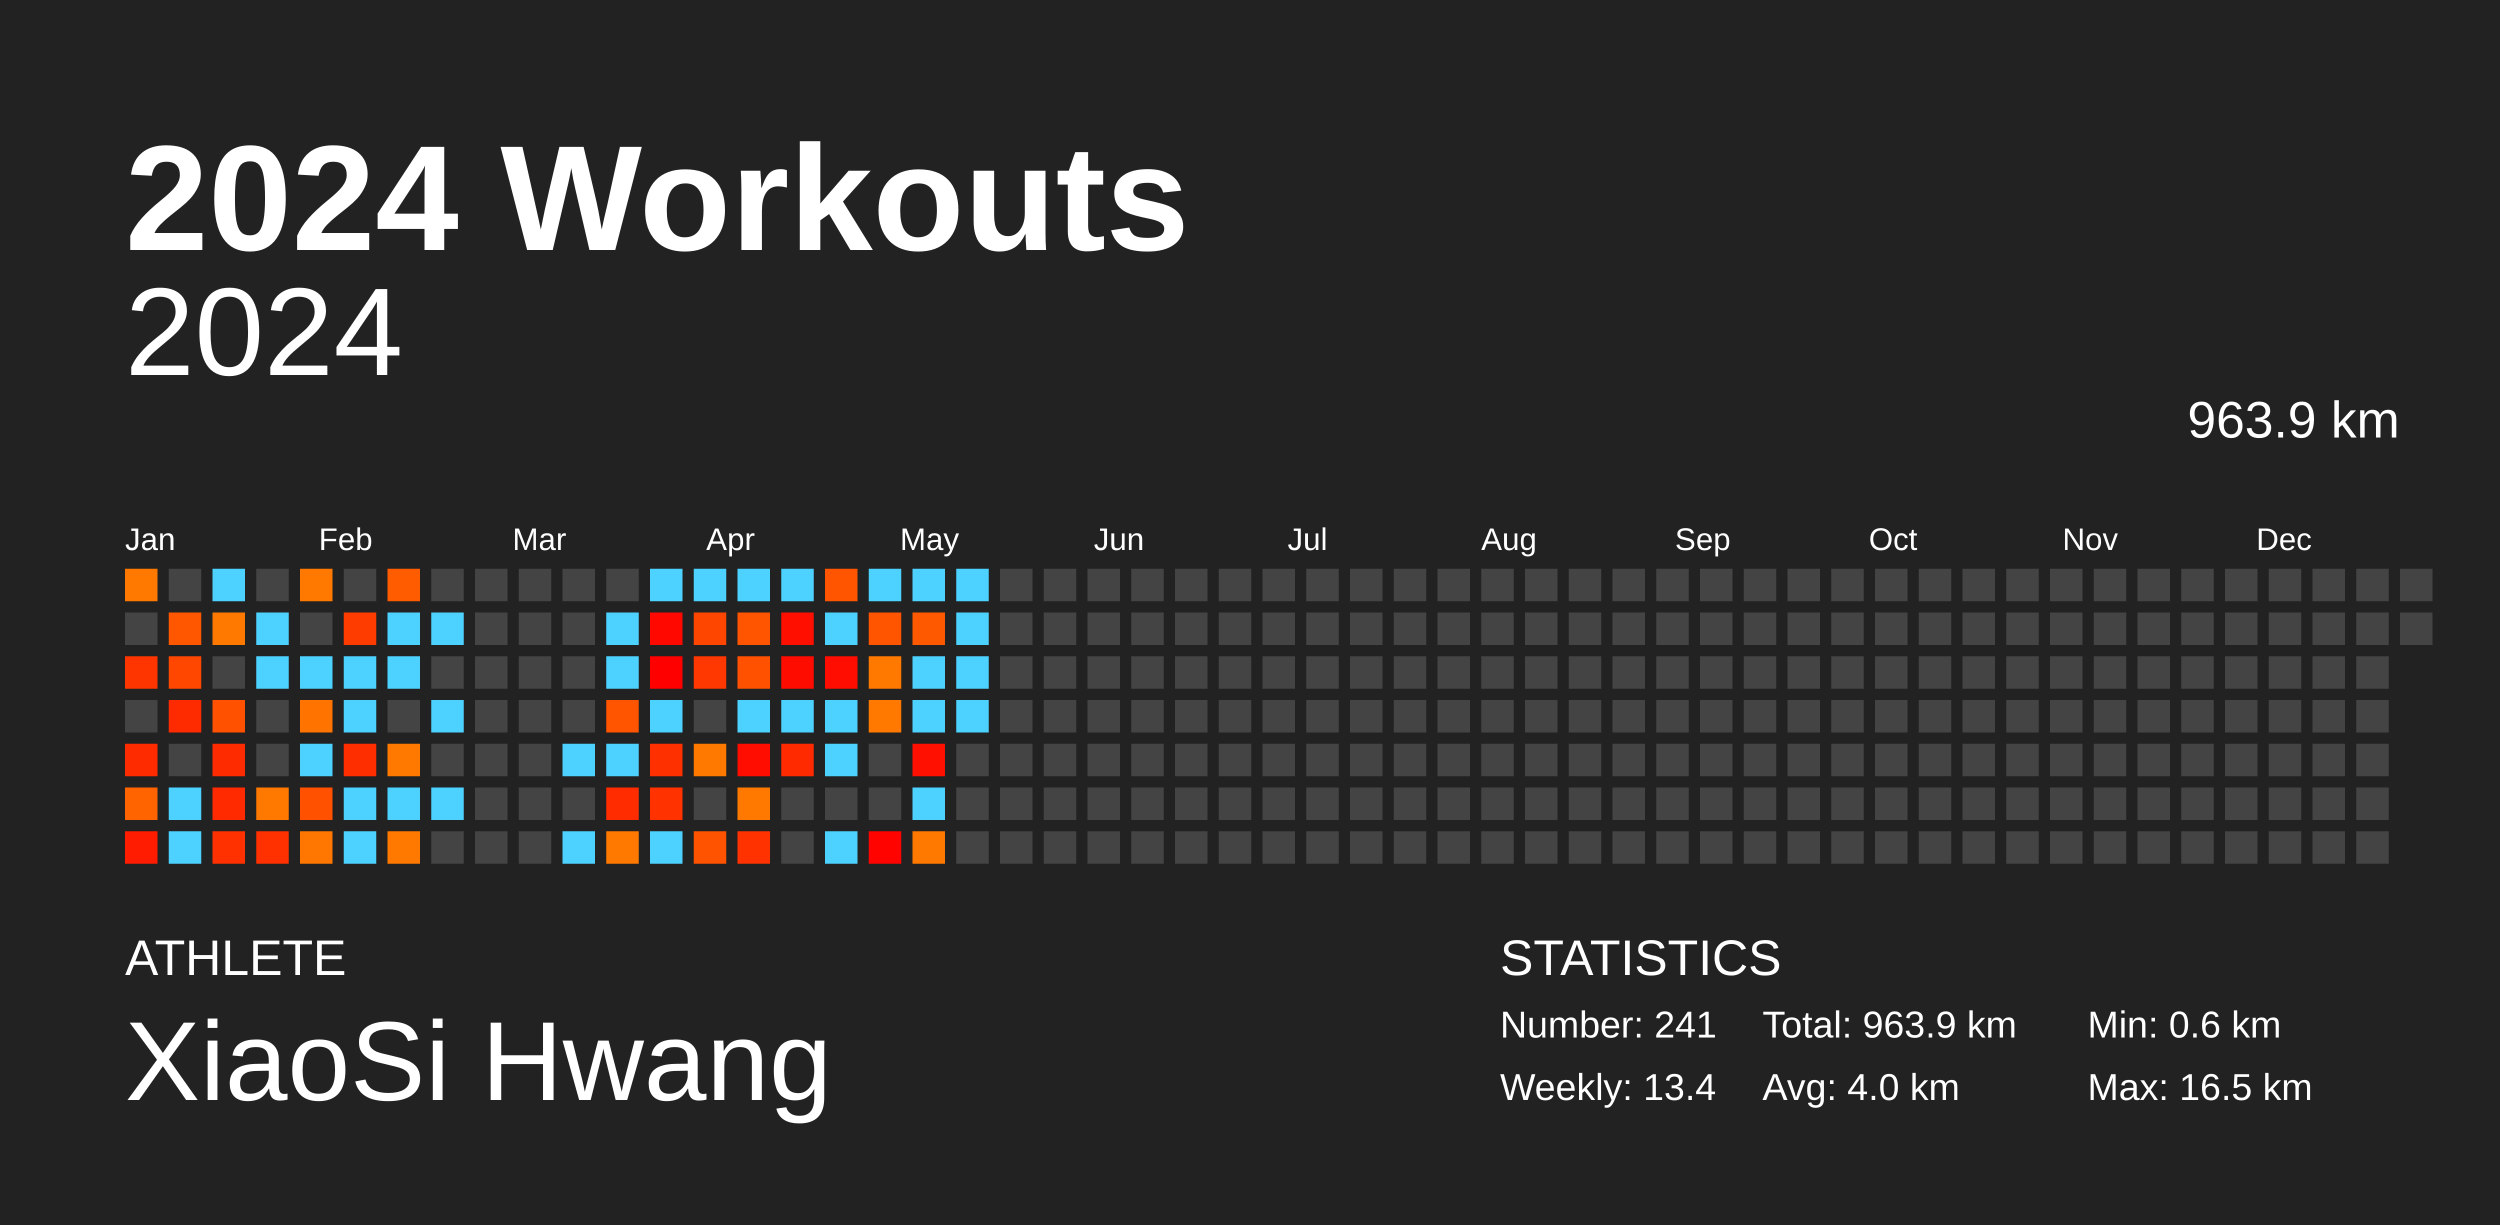
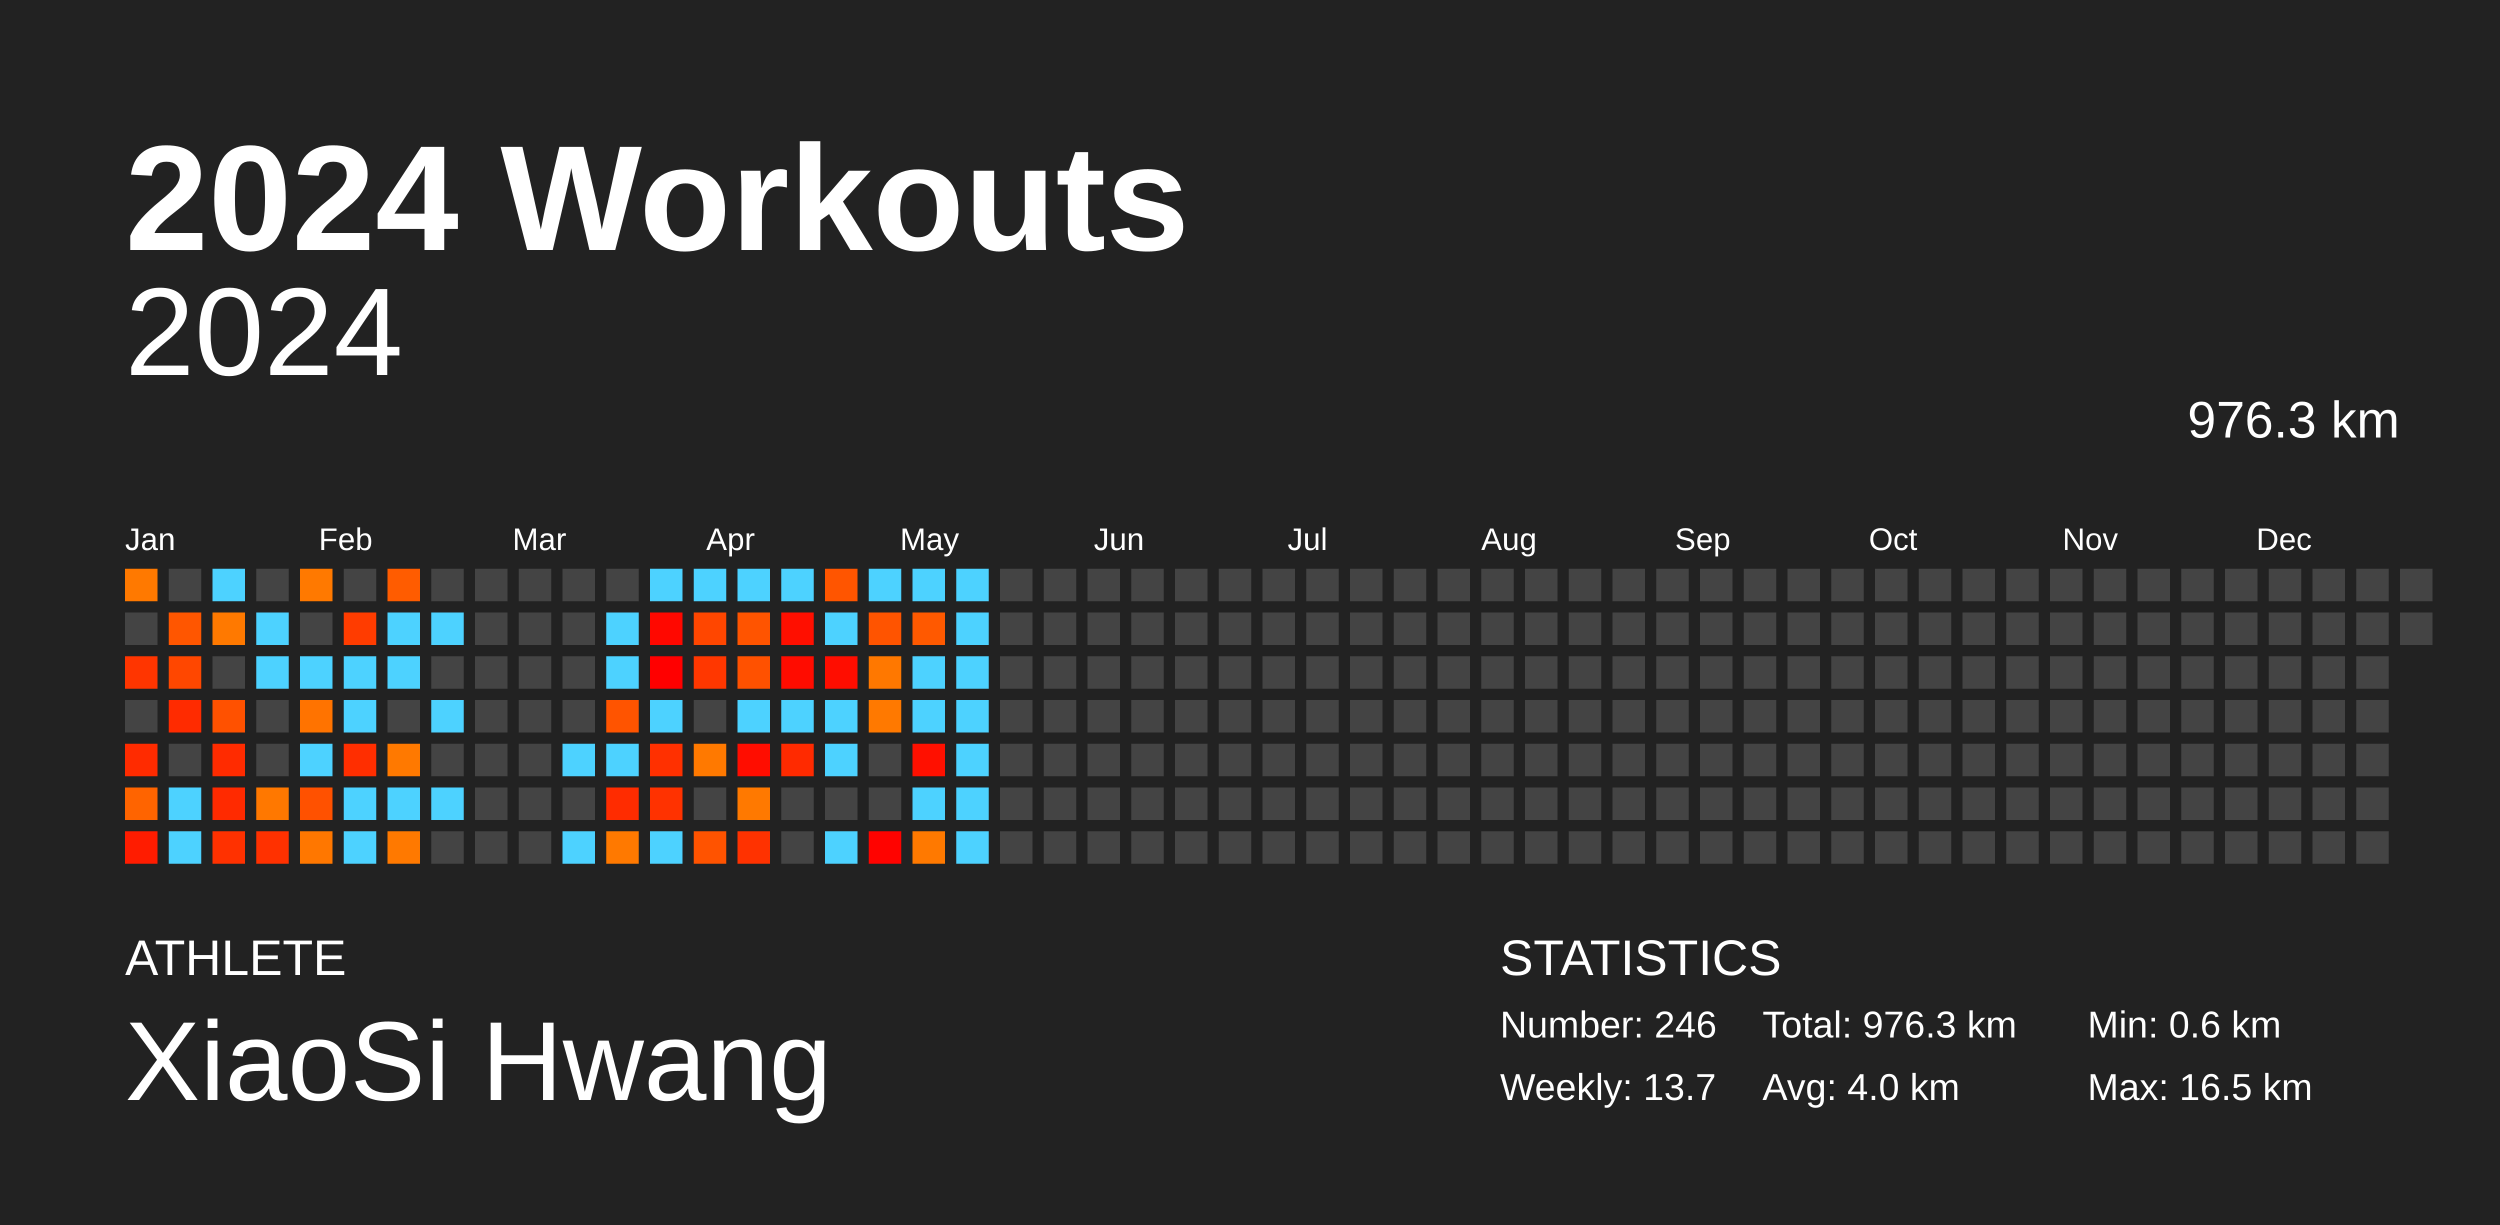
<svg xmlns="http://www.w3.org/2000/svg" baseProfile="full" height="98mm" version="1.1" viewBox="0,0,200,98" width="200mm">
  <defs />
  <rect fill="#222222" height="98" width="200" x="0" y="0" />
  <text fill="#FFFFFF" style="font-size:12px; font-family:Arial; font-weight:bold;" x="10" y="20">2024 Workouts</text>
  <text fill="#FFFFFF" style="font-size:4px; font-family:Arial" x="10" y="78">ATHLETE</text>
  <text fill="#FFFFFF" style="font-size:9px; font-family:Arial" x="10" y="88">XiaoSi Hwang</text>
  <text fill="#FFFFFF" style="font-size:4px; font-family:Arial" x="120" y="78">STATISTICS</text>
-   <text fill="#FFFFFF" style="font-size:3px; font-family:Arial" x="120" y="83">Number: 241</text>
-   <text fill="#FFFFFF" style="font-size:3px; font-family:Arial" x="120" y="88">Weekly: 13.4</text>
-   <text fill="#FFFFFF" style="font-size:3px; font-family:Arial" x="141" y="83">Total: 963.9 km</text>
+   <text fill="#FFFFFF" style="font-size:3px; font-family:Arial" x="120" y="83">Number: 246</text>
+   <text fill="#FFFFFF" style="font-size:3px; font-family:Arial" x="120" y="88">Weekly: 13.7</text>
+   <text fill="#FFFFFF" style="font-size:3px; font-family:Arial" x="141" y="83">Total: 976.3 km</text>
  <text fill="#FFFFFF" style="font-size:3px; font-family:Arial" x="141" y="88">Avg: 4.0 km</text>
  <text fill="#FFFFFF" style="font-size:3px; font-family:Arial" x="167" y="83">Min: 0.6 km</text>
  <text fill="#FFFFFF" style="font-size:3px; font-family:Arial" x="167" y="88">Max: 16.5 km</text>
  <text alignment-baseline="hanging" fill="#FFFFFF" style="font-size:10.0px; font-family:Arial;" x="10" y="30">2024</text>
-   <text alignment-baseline="hanging" fill="#FFFFFF" style="font-size:4.125px; font-family:Arial;" x="175" y="35">963.9 km</text>
+   <text alignment-baseline="hanging" fill="#FFFFFF" style="font-size:4.125px; font-family:Arial;" x="175" y="35">976.3 km</text>
  <text fill="#FFFFFF" style="font-size:2.5px; font-family:Arial" x="10.0" y="44">Jan</text>
  <text fill="#FFFFFF" style="font-size:2.5px; font-family:Arial" x="25.5" y="44">Feb</text>
  <text fill="#FFFFFF" style="font-size:2.5px; font-family:Arial" x="41.0" y="44">Mar</text>
  <text fill="#FFFFFF" style="font-size:2.5px; font-family:Arial" x="56.5" y="44">Apr</text>
  <text fill="#FFFFFF" style="font-size:2.5px; font-family:Arial" x="72.0" y="44">May</text>
  <text fill="#FFFFFF" style="font-size:2.5px; font-family:Arial" x="87.5" y="44">Jun</text>
  <text fill="#FFFFFF" style="font-size:2.5px; font-family:Arial" x="103.0" y="44">Jul</text>
  <text fill="#FFFFFF" style="font-size:2.5px; font-family:Arial" x="118.5" y="44">Aug</text>
  <text fill="#FFFFFF" style="font-size:2.5px; font-family:Arial" x="134.0" y="44">Sep</text>
  <text fill="#FFFFFF" style="font-size:2.5px; font-family:Arial" x="149.5" y="44">Oct</text>
  <text fill="#FFFFFF" style="font-size:2.5px; font-family:Arial" x="165.0" y="44">Nov</text>
  <text fill="#FFFFFF" style="font-size:2.5px; font-family:Arial" x="180.5" y="44">Dec</text>
  <rect fill="#ff7900" height="2.6" width="2.6" x="10.0" y="45.5" />
  <rect fill="#444444" height="2.6" width="2.6" x="10.0" y="49.0" />
  <rect fill="#ff3500" height="2.6" width="2.6" x="10.0" y="52.5" />
  <rect fill="#444444" height="2.6" width="2.6" x="10.0" y="56.0" />
  <rect fill="#ff2b00" height="2.6" width="2.6" x="10.0" y="59.5" />
  <rect fill="#ff6400" height="2.6" width="2.6" x="10.0" y="63.0" />
  <rect fill="#ff1c00" height="2.6" width="2.6" x="10.0" y="66.5" />
  <rect fill="#444444" height="2.6" width="2.6" x="13.5" y="45.5" />
  <rect fill="#ff5600" height="2.6" width="2.6" x="13.5" y="49.0" />
  <rect fill="#ff4700" height="2.6" width="2.6" x="13.5" y="52.5" />
  <rect fill="#ff2b00" height="2.6" width="2.6" x="13.5" y="56.0" />
  <rect fill="#444444" height="2.6" width="2.6" x="13.5" y="59.5" />
  <rect fill="#4dd2ff" height="2.6" width="2.6" x="13.5" y="63.0" />
  <rect fill="#4dd2ff" height="2.6" width="2.6" x="13.5" y="66.5" />
  <rect fill="#4dd2ff" height="2.6" width="2.6" x="17.0" y="45.5" />
  <rect fill="#ff7900" height="2.6" width="2.6" x="17.0" y="49.0" />
  <rect fill="#444444" height="2.6" width="2.6" x="17.0" y="52.5" />
  <rect fill="#ff5100" height="2.6" width="2.6" x="17.0" y="56.0" />
  <rect fill="#ff2b00" height="2.6" width="2.6" x="17.0" y="59.5" />
  <rect fill="#ff2a00" height="2.6" width="2.6" x="17.0" y="63.0" />
  <rect fill="#ff3100" height="2.6" width="2.6" x="17.0" y="66.5" />
  <rect fill="#444444" height="2.6" width="2.6" x="20.5" y="45.5" />
  <rect fill="#4dd2ff" height="2.6" width="2.6" x="20.5" y="49.0" />
  <rect fill="#4dd2ff" height="2.6" width="2.6" x="20.5" y="52.5" />
  <rect fill="#444444" height="2.6" width="2.6" x="20.5" y="56.0" />
  <rect fill="#444444" height="2.6" width="2.6" x="20.5" y="59.5" />
  <rect fill="#ff7800" height="2.6" width="2.6" x="20.5" y="63.0" />
  <rect fill="#ff3100" height="2.6" width="2.6" x="20.5" y="66.5" />
  <rect fill="#ff7900" height="2.6" width="2.6" x="24.0" y="45.5" />
  <rect fill="#444444" height="2.6" width="2.6" x="24.0" y="49.0" />
  <rect fill="#4dd2ff" height="2.6" width="2.6" x="24.0" y="52.5" />
  <rect fill="#ff7300" height="2.6" width="2.6" x="24.0" y="56.0" />
  <rect fill="#4dd2ff" height="2.6" width="2.6" x="24.0" y="59.5" />
  <rect fill="#ff5100" height="2.6" width="2.6" x="24.0" y="63.0" />
  <rect fill="#ff7700" height="2.6" width="2.6" x="24.0" y="66.5" />
  <rect fill="#444444" height="2.6" width="2.6" x="27.5" y="45.5" />
  <rect fill="#ff3c00" height="2.6" width="2.6" x="27.5" y="49.0" />
  <rect fill="#4dd2ff" height="2.6" width="2.6" x="27.5" y="52.5" />
  <rect fill="#4dd2ff" height="2.6" width="2.6" x="27.5" y="56.0" />
  <rect fill="#ff2e00" height="2.6" width="2.6" x="27.5" y="59.5" />
  <rect fill="#4dd2ff" height="2.6" width="2.6" x="27.5" y="63.0" />
  <rect fill="#4dd2ff" height="2.6" width="2.6" x="27.5" y="66.5" />
  <rect fill="#ff5c00" height="2.6" width="2.6" x="31.0" y="45.5" />
  <rect fill="#4dd2ff" height="2.6" width="2.6" x="31.0" y="49.0" />
  <rect fill="#4dd2ff" height="2.6" width="2.6" x="31.0" y="52.5" />
  <rect fill="#444444" height="2.6" width="2.6" x="31.0" y="56.0" />
  <rect fill="#ff7900" height="2.6" width="2.6" x="31.0" y="59.5" />
  <rect fill="#4dd2ff" height="2.6" width="2.6" x="31.0" y="63.0" />
  <rect fill="#ff7900" height="2.6" width="2.6" x="31.0" y="66.5" />
  <rect fill="#444444" height="2.6" width="2.6" x="34.5" y="45.5" />
  <rect fill="#4dd2ff" height="2.6" width="2.6" x="34.5" y="49.0" />
  <rect fill="#444444" height="2.6" width="2.6" x="34.5" y="52.5" />
  <rect fill="#4dd2ff" height="2.6" width="2.6" x="34.5" y="56.0" />
  <rect fill="#444444" height="2.6" width="2.6" x="34.5" y="59.5" />
  <rect fill="#4dd2ff" height="2.6" width="2.6" x="34.5" y="63.0" />
  <rect fill="#444444" height="2.6" width="2.6" x="34.5" y="66.5" />
  <rect fill="#444444" height="2.6" width="2.6" x="38.0" y="45.5" />
  <rect fill="#444444" height="2.6" width="2.6" x="38.0" y="49.0" />
  <rect fill="#444444" height="2.6" width="2.6" x="38.0" y="52.5" />
  <rect fill="#444444" height="2.6" width="2.6" x="38.0" y="56.0" />
  <rect fill="#444444" height="2.6" width="2.6" x="38.0" y="59.5" />
  <rect fill="#444444" height="2.6" width="2.6" x="38.0" y="63.0" />
  <rect fill="#444444" height="2.6" width="2.6" x="38.0" y="66.5" />
  <rect fill="#444444" height="2.6" width="2.6" x="41.5" y="45.5" />
  <rect fill="#444444" height="2.6" width="2.6" x="41.5" y="49.0" />
  <rect fill="#444444" height="2.6" width="2.6" x="41.5" y="52.5" />
  <rect fill="#444444" height="2.6" width="2.6" x="41.5" y="56.0" />
  <rect fill="#444444" height="2.6" width="2.6" x="41.5" y="59.5" />
  <rect fill="#444444" height="2.6" width="2.6" x="41.5" y="63.0" />
  <rect fill="#444444" height="2.6" width="2.6" x="41.5" y="66.5" />
  <rect fill="#444444" height="2.6" width="2.6" x="45.0" y="45.5" />
  <rect fill="#444444" height="2.6" width="2.6" x="45.0" y="49.0" />
  <rect fill="#444444" height="2.6" width="2.6" x="45.0" y="52.5" />
  <rect fill="#444444" height="2.6" width="2.6" x="45.0" y="56.0" />
  <rect fill="#4dd2ff" height="2.6" width="2.6" x="45.0" y="59.5" />
  <rect fill="#444444" height="2.6" width="2.6" x="45.0" y="63.0" />
  <rect fill="#4dd2ff" height="2.6" width="2.6" x="45.0" y="66.5" />
  <rect fill="#444444" height="2.6" width="2.6" x="48.5" y="45.5" />
  <rect fill="#4dd2ff" height="2.6" width="2.6" x="48.5" y="49.0" />
  <rect fill="#4dd2ff" height="2.6" width="2.6" x="48.5" y="52.5" />
  <rect fill="#ff5400" height="2.6" width="2.6" x="48.5" y="56.0" />
  <rect fill="#4dd2ff" height="2.6" width="2.6" x="48.5" y="59.5" />
  <rect fill="#ff2c00" height="2.6" width="2.6" x="48.5" y="63.0" />
  <rect fill="#ff7900" height="2.6" width="2.6" x="48.5" y="66.5" />
  <rect fill="#4dd2ff" height="2.6" width="2.6" x="52.0" y="45.5" />
  <rect fill="#ff0800" height="2.6" width="2.6" x="52.0" y="49.0" />
  <rect fill="#ff0000" height="2.6" width="2.6" x="52.0" y="52.5" />
  <rect fill="#4dd2ff" height="2.6" width="2.6" x="52.0" y="56.0" />
  <rect fill="#ff3000" height="2.6" width="2.6" x="52.0" y="59.5" />
  <rect fill="#ff3200" height="2.6" width="2.6" x="52.0" y="63.0" />
  <rect fill="#4dd2ff" height="2.6" width="2.6" x="52.0" y="66.5" />
  <rect fill="#4dd2ff" height="2.6" width="2.6" x="55.5" y="45.5" />
  <rect fill="#ff4600" height="2.6" width="2.6" x="55.5" y="49.0" />
  <rect fill="#ff3700" height="2.6" width="2.6" x="55.5" y="52.5" />
  <rect fill="#444444" height="2.6" width="2.6" x="55.5" y="56.0" />
  <rect fill="#ff7900" height="2.6" width="2.6" x="55.5" y="59.5" />
  <rect fill="#444444" height="2.6" width="2.6" x="55.5" y="63.0" />
  <rect fill="#ff5300" height="2.6" width="2.6" x="55.5" y="66.5" />
  <rect fill="#4dd2ff" height="2.6" width="2.6" x="59.0" y="45.5" />
  <rect fill="#ff5400" height="2.6" width="2.6" x="59.0" y="49.0" />
  <rect fill="#ff5100" height="2.6" width="2.6" x="59.0" y="52.5" />
  <rect fill="#4dd2ff" height="2.6" width="2.6" x="59.0" y="56.0" />
  <rect fill="#ff0d00" height="2.6" width="2.6" x="59.0" y="59.5" />
  <rect fill="#ff7900" height="2.6" width="2.6" x="59.0" y="63.0" />
  <rect fill="#ff3200" height="2.6" width="2.6" x="59.0" y="66.5" />
  <rect fill="#4dd2ff" height="2.6" width="2.6" x="62.5" y="45.5" />
  <rect fill="#ff0f00" height="2.6" width="2.6" x="62.5" y="49.0" />
  <rect fill="#ff0c00" height="2.6" width="2.6" x="62.5" y="52.5" />
  <rect fill="#4dd2ff" height="2.6" width="2.6" x="62.5" y="56.0" />
  <rect fill="#ff2a00" height="2.6" width="2.6" x="62.5" y="59.5" />
  <rect fill="#444444" height="2.6" width="2.6" x="62.5" y="63.0" />
  <rect fill="#444444" height="2.6" width="2.6" x="62.5" y="66.5" />
  <rect fill="#ff5500" height="2.6" width="2.6" x="66.0" y="45.5" />
  <rect fill="#4dd2ff" height="2.6" width="2.6" x="66.0" y="49.0" />
  <rect fill="#ff0d00" height="2.6" width="2.6" x="66.0" y="52.5" />
  <rect fill="#4dd2ff" height="2.6" width="2.6" x="66.0" y="56.0" />
  <rect fill="#4dd2ff" height="2.6" width="2.6" x="66.0" y="59.5" />
  <rect fill="#444444" height="2.6" width="2.6" x="66.0" y="63.0" />
  <rect fill="#4dd2ff" height="2.6" width="2.6" x="66.0" y="66.5" />
  <rect fill="#4dd2ff" height="2.6" width="2.6" x="69.5" y="45.5" />
  <rect fill="#ff5400" height="2.6" width="2.6" x="69.5" y="49.0" />
  <rect fill="#ff7800" height="2.6" width="2.6" x="69.5" y="52.5" />
  <rect fill="#ff7900" height="2.6" width="2.6" x="69.5" y="56.0" />
  <rect fill="#444444" height="2.6" width="2.6" x="69.5" y="59.5" />
  <rect fill="#444444" height="2.6" width="2.6" x="69.5" y="63.0" />
  <rect fill="#ff0300" height="2.6" width="2.6" x="69.5" y="66.5" />
  <rect fill="#4dd2ff" height="2.6" width="2.6" x="73.0" y="45.5" />
  <rect fill="#ff5900" height="2.6" width="2.6" x="73.0" y="49.0" />
  <rect fill="#4dd2ff" height="2.6" width="2.6" x="73.0" y="52.5" />
  <rect fill="#4dd2ff" height="2.6" width="2.6" x="73.0" y="56.0" />
  <rect fill="#ff1000" height="2.6" width="2.6" x="73.0" y="59.5" />
  <rect fill="#4dd2ff" height="2.6" width="2.6" x="73.0" y="63.0" />
  <rect fill="#ff7900" height="2.6" width="2.6" x="73.0" y="66.5" />
  <rect fill="#4dd2ff" height="2.6" width="2.6" x="76.5" y="45.5" />
  <rect fill="#4dd2ff" height="2.6" width="2.6" x="76.5" y="49.0" />
  <rect fill="#4dd2ff" height="2.6" width="2.6" x="76.5" y="52.5" />
  <rect fill="#4dd2ff" height="2.6" width="2.6" x="76.5" y="56.0" />
-   <rect fill="#444444" height="2.6" width="2.6" x="76.5" y="59.5" />
-   <rect fill="#444444" height="2.6" width="2.6" x="76.5" y="63.0" />
-   <rect fill="#444444" height="2.6" width="2.6" x="76.5" y="66.5" />
+   <rect fill="#4dd2ff" height="2.6" width="2.6" x="76.5" y="59.5" />
+   <rect fill="#4dd2ff" height="2.6" width="2.6" x="76.5" y="63.0" />
+   <rect fill="#4dd2ff" height="2.6" width="2.6" x="76.5" y="66.5" />
  <rect fill="#444444" height="2.6" width="2.6" x="80.0" y="45.5" />
  <rect fill="#444444" height="2.6" width="2.6" x="80.0" y="49.0" />
  <rect fill="#444444" height="2.6" width="2.6" x="80.0" y="52.5" />
  <rect fill="#444444" height="2.6" width="2.6" x="80.0" y="56.0" />
  <rect fill="#444444" height="2.6" width="2.6" x="80.0" y="59.5" />
  <rect fill="#444444" height="2.6" width="2.6" x="80.0" y="63.0" />
  <rect fill="#444444" height="2.6" width="2.6" x="80.0" y="66.5" />
  <rect fill="#444444" height="2.6" width="2.6" x="83.5" y="45.5" />
  <rect fill="#444444" height="2.6" width="2.6" x="83.5" y="49.0" />
  <rect fill="#444444" height="2.6" width="2.6" x="83.5" y="52.5" />
  <rect fill="#444444" height="2.6" width="2.6" x="83.5" y="56.0" />
  <rect fill="#444444" height="2.6" width="2.6" x="83.5" y="59.5" />
  <rect fill="#444444" height="2.6" width="2.6" x="83.5" y="63.0" />
  <rect fill="#444444" height="2.6" width="2.6" x="83.5" y="66.5" />
  <rect fill="#444444" height="2.6" width="2.6" x="87.0" y="45.5" />
  <rect fill="#444444" height="2.6" width="2.6" x="87.0" y="49.0" />
  <rect fill="#444444" height="2.6" width="2.6" x="87.0" y="52.5" />
  <rect fill="#444444" height="2.6" width="2.6" x="87.0" y="56.0" />
  <rect fill="#444444" height="2.6" width="2.6" x="87.0" y="59.5" />
  <rect fill="#444444" height="2.6" width="2.6" x="87.0" y="63.0" />
  <rect fill="#444444" height="2.6" width="2.6" x="87.0" y="66.5" />
  <rect fill="#444444" height="2.6" width="2.6" x="90.5" y="45.5" />
  <rect fill="#444444" height="2.6" width="2.6" x="90.5" y="49.0" />
  <rect fill="#444444" height="2.6" width="2.6" x="90.5" y="52.5" />
  <rect fill="#444444" height="2.6" width="2.6" x="90.5" y="56.0" />
  <rect fill="#444444" height="2.6" width="2.6" x="90.5" y="59.5" />
  <rect fill="#444444" height="2.6" width="2.6" x="90.5" y="63.0" />
  <rect fill="#444444" height="2.6" width="2.6" x="90.5" y="66.5" />
  <rect fill="#444444" height="2.6" width="2.6" x="94.0" y="45.5" />
  <rect fill="#444444" height="2.6" width="2.6" x="94.0" y="49.0" />
  <rect fill="#444444" height="2.6" width="2.6" x="94.0" y="52.5" />
  <rect fill="#444444" height="2.6" width="2.6" x="94.0" y="56.0" />
  <rect fill="#444444" height="2.6" width="2.6" x="94.0" y="59.5" />
  <rect fill="#444444" height="2.6" width="2.6" x="94.0" y="63.0" />
  <rect fill="#444444" height="2.6" width="2.6" x="94.0" y="66.5" />
  <rect fill="#444444" height="2.6" width="2.6" x="97.5" y="45.5" />
  <rect fill="#444444" height="2.6" width="2.6" x="97.5" y="49.0" />
  <rect fill="#444444" height="2.6" width="2.6" x="97.5" y="52.5" />
  <rect fill="#444444" height="2.6" width="2.6" x="97.5" y="56.0" />
  <rect fill="#444444" height="2.6" width="2.6" x="97.5" y="59.5" />
  <rect fill="#444444" height="2.6" width="2.6" x="97.5" y="63.0" />
  <rect fill="#444444" height="2.6" width="2.6" x="97.5" y="66.5" />
  <rect fill="#444444" height="2.6" width="2.6" x="101.0" y="45.5" />
  <rect fill="#444444" height="2.6" width="2.6" x="101.0" y="49.0" />
  <rect fill="#444444" height="2.6" width="2.6" x="101.0" y="52.5" />
  <rect fill="#444444" height="2.6" width="2.6" x="101.0" y="56.0" />
  <rect fill="#444444" height="2.6" width="2.6" x="101.0" y="59.5" />
  <rect fill="#444444" height="2.6" width="2.6" x="101.0" y="63.0" />
  <rect fill="#444444" height="2.6" width="2.6" x="101.0" y="66.5" />
  <rect fill="#444444" height="2.6" width="2.6" x="104.5" y="45.5" />
  <rect fill="#444444" height="2.6" width="2.6" x="104.5" y="49.0" />
  <rect fill="#444444" height="2.6" width="2.6" x="104.5" y="52.5" />
  <rect fill="#444444" height="2.6" width="2.6" x="104.5" y="56.0" />
  <rect fill="#444444" height="2.6" width="2.6" x="104.5" y="59.5" />
  <rect fill="#444444" height="2.6" width="2.6" x="104.5" y="63.0" />
  <rect fill="#444444" height="2.6" width="2.6" x="104.5" y="66.5" />
  <rect fill="#444444" height="2.6" width="2.6" x="108.0" y="45.5" />
  <rect fill="#444444" height="2.6" width="2.6" x="108.0" y="49.0" />
  <rect fill="#444444" height="2.6" width="2.6" x="108.0" y="52.5" />
  <rect fill="#444444" height="2.6" width="2.6" x="108.0" y="56.0" />
  <rect fill="#444444" height="2.6" width="2.6" x="108.0" y="59.5" />
  <rect fill="#444444" height="2.6" width="2.6" x="108.0" y="63.0" />
  <rect fill="#444444" height="2.6" width="2.6" x="108.0" y="66.5" />
  <rect fill="#444444" height="2.6" width="2.6" x="111.5" y="45.5" />
  <rect fill="#444444" height="2.6" width="2.6" x="111.5" y="49.0" />
  <rect fill="#444444" height="2.6" width="2.6" x="111.5" y="52.5" />
  <rect fill="#444444" height="2.6" width="2.6" x="111.5" y="56.0" />
  <rect fill="#444444" height="2.6" width="2.6" x="111.5" y="59.5" />
  <rect fill="#444444" height="2.6" width="2.6" x="111.5" y="63.0" />
  <rect fill="#444444" height="2.6" width="2.6" x="111.5" y="66.5" />
  <rect fill="#444444" height="2.6" width="2.6" x="115.0" y="45.5" />
  <rect fill="#444444" height="2.6" width="2.6" x="115.0" y="49.0" />
  <rect fill="#444444" height="2.6" width="2.6" x="115.0" y="52.5" />
  <rect fill="#444444" height="2.6" width="2.6" x="115.0" y="56.0" />
  <rect fill="#444444" height="2.6" width="2.6" x="115.0" y="59.5" />
  <rect fill="#444444" height="2.6" width="2.6" x="115.0" y="63.0" />
  <rect fill="#444444" height="2.6" width="2.6" x="115.0" y="66.5" />
  <rect fill="#444444" height="2.6" width="2.6" x="118.5" y="45.5" />
  <rect fill="#444444" height="2.6" width="2.6" x="118.5" y="49.0" />
  <rect fill="#444444" height="2.6" width="2.6" x="118.5" y="52.5" />
  <rect fill="#444444" height="2.6" width="2.6" x="118.5" y="56.0" />
  <rect fill="#444444" height="2.6" width="2.6" x="118.5" y="59.5" />
  <rect fill="#444444" height="2.6" width="2.6" x="118.5" y="63.0" />
  <rect fill="#444444" height="2.6" width="2.6" x="118.5" y="66.5" />
  <rect fill="#444444" height="2.6" width="2.6" x="122.0" y="45.5" />
  <rect fill="#444444" height="2.6" width="2.6" x="122.0" y="49.0" />
  <rect fill="#444444" height="2.6" width="2.6" x="122.0" y="52.5" />
  <rect fill="#444444" height="2.6" width="2.6" x="122.0" y="56.0" />
  <rect fill="#444444" height="2.6" width="2.6" x="122.0" y="59.5" />
  <rect fill="#444444" height="2.6" width="2.6" x="122.0" y="63.0" />
  <rect fill="#444444" height="2.6" width="2.6" x="122.0" y="66.5" />
  <rect fill="#444444" height="2.6" width="2.6" x="125.5" y="45.5" />
  <rect fill="#444444" height="2.6" width="2.6" x="125.5" y="49.0" />
  <rect fill="#444444" height="2.6" width="2.6" x="125.5" y="52.5" />
  <rect fill="#444444" height="2.6" width="2.6" x="125.5" y="56.0" />
  <rect fill="#444444" height="2.6" width="2.6" x="125.5" y="59.5" />
  <rect fill="#444444" height="2.6" width="2.6" x="125.5" y="63.0" />
  <rect fill="#444444" height="2.6" width="2.6" x="125.5" y="66.5" />
  <rect fill="#444444" height="2.6" width="2.6" x="129.0" y="45.5" />
  <rect fill="#444444" height="2.6" width="2.6" x="129.0" y="49.0" />
  <rect fill="#444444" height="2.6" width="2.6" x="129.0" y="52.5" />
  <rect fill="#444444" height="2.6" width="2.6" x="129.0" y="56.0" />
  <rect fill="#444444" height="2.6" width="2.6" x="129.0" y="59.5" />
  <rect fill="#444444" height="2.6" width="2.6" x="129.0" y="63.0" />
  <rect fill="#444444" height="2.6" width="2.6" x="129.0" y="66.5" />
  <rect fill="#444444" height="2.6" width="2.6" x="132.5" y="45.5" />
  <rect fill="#444444" height="2.6" width="2.6" x="132.5" y="49.0" />
  <rect fill="#444444" height="2.6" width="2.6" x="132.5" y="52.5" />
  <rect fill="#444444" height="2.6" width="2.6" x="132.5" y="56.0" />
  <rect fill="#444444" height="2.6" width="2.6" x="132.5" y="59.5" />
  <rect fill="#444444" height="2.6" width="2.6" x="132.5" y="63.0" />
  <rect fill="#444444" height="2.6" width="2.6" x="132.5" y="66.5" />
  <rect fill="#444444" height="2.6" width="2.6" x="136.0" y="45.5" />
  <rect fill="#444444" height="2.6" width="2.6" x="136.0" y="49.0" />
  <rect fill="#444444" height="2.6" width="2.6" x="136.0" y="52.5" />
  <rect fill="#444444" height="2.6" width="2.6" x="136.0" y="56.0" />
  <rect fill="#444444" height="2.6" width="2.6" x="136.0" y="59.5" />
  <rect fill="#444444" height="2.6" width="2.6" x="136.0" y="63.0" />
  <rect fill="#444444" height="2.6" width="2.6" x="136.0" y="66.5" />
  <rect fill="#444444" height="2.6" width="2.6" x="139.5" y="45.5" />
  <rect fill="#444444" height="2.6" width="2.6" x="139.5" y="49.0" />
  <rect fill="#444444" height="2.6" width="2.6" x="139.5" y="52.5" />
  <rect fill="#444444" height="2.6" width="2.6" x="139.5" y="56.0" />
  <rect fill="#444444" height="2.6" width="2.6" x="139.5" y="59.5" />
  <rect fill="#444444" height="2.6" width="2.6" x="139.5" y="63.0" />
  <rect fill="#444444" height="2.6" width="2.6" x="139.5" y="66.5" />
  <rect fill="#444444" height="2.6" width="2.6" x="143.0" y="45.5" />
  <rect fill="#444444" height="2.6" width="2.6" x="143.0" y="49.0" />
  <rect fill="#444444" height="2.6" width="2.6" x="143.0" y="52.5" />
  <rect fill="#444444" height="2.6" width="2.6" x="143.0" y="56.0" />
  <rect fill="#444444" height="2.6" width="2.6" x="143.0" y="59.5" />
  <rect fill="#444444" height="2.6" width="2.6" x="143.0" y="63.0" />
  <rect fill="#444444" height="2.6" width="2.6" x="143.0" y="66.5" />
  <rect fill="#444444" height="2.6" width="2.6" x="146.5" y="45.5" />
  <rect fill="#444444" height="2.6" width="2.6" x="146.5" y="49.0" />
  <rect fill="#444444" height="2.6" width="2.6" x="146.5" y="52.5" />
  <rect fill="#444444" height="2.6" width="2.6" x="146.5" y="56.0" />
  <rect fill="#444444" height="2.6" width="2.6" x="146.5" y="59.5" />
  <rect fill="#444444" height="2.6" width="2.6" x="146.5" y="63.0" />
  <rect fill="#444444" height="2.6" width="2.6" x="146.5" y="66.5" />
  <rect fill="#444444" height="2.6" width="2.6" x="150.0" y="45.5" />
  <rect fill="#444444" height="2.6" width="2.6" x="150.0" y="49.0" />
  <rect fill="#444444" height="2.6" width="2.6" x="150.0" y="52.5" />
  <rect fill="#444444" height="2.6" width="2.6" x="150.0" y="56.0" />
  <rect fill="#444444" height="2.6" width="2.6" x="150.0" y="59.5" />
  <rect fill="#444444" height="2.6" width="2.6" x="150.0" y="63.0" />
  <rect fill="#444444" height="2.6" width="2.6" x="150.0" y="66.5" />
  <rect fill="#444444" height="2.6" width="2.6" x="153.5" y="45.5" />
  <rect fill="#444444" height="2.6" width="2.6" x="153.5" y="49.0" />
  <rect fill="#444444" height="2.6" width="2.6" x="153.5" y="52.5" />
  <rect fill="#444444" height="2.6" width="2.6" x="153.5" y="56.0" />
  <rect fill="#444444" height="2.6" width="2.6" x="153.5" y="59.5" />
  <rect fill="#444444" height="2.6" width="2.6" x="153.5" y="63.0" />
  <rect fill="#444444" height="2.6" width="2.6" x="153.5" y="66.5" />
  <rect fill="#444444" height="2.6" width="2.6" x="157.0" y="45.5" />
  <rect fill="#444444" height="2.6" width="2.6" x="157.0" y="49.0" />
  <rect fill="#444444" height="2.6" width="2.6" x="157.0" y="52.5" />
  <rect fill="#444444" height="2.6" width="2.6" x="157.0" y="56.0" />
  <rect fill="#444444" height="2.6" width="2.6" x="157.0" y="59.5" />
  <rect fill="#444444" height="2.6" width="2.6" x="157.0" y="63.0" />
  <rect fill="#444444" height="2.6" width="2.6" x="157.0" y="66.5" />
  <rect fill="#444444" height="2.6" width="2.6" x="160.5" y="45.5" />
  <rect fill="#444444" height="2.6" width="2.6" x="160.5" y="49.0" />
  <rect fill="#444444" height="2.6" width="2.6" x="160.5" y="52.5" />
  <rect fill="#444444" height="2.6" width="2.6" x="160.5" y="56.0" />
  <rect fill="#444444" height="2.6" width="2.6" x="160.5" y="59.5" />
  <rect fill="#444444" height="2.6" width="2.6" x="160.5" y="63.0" />
  <rect fill="#444444" height="2.6" width="2.6" x="160.5" y="66.5" />
  <rect fill="#444444" height="2.6" width="2.6" x="164.0" y="45.5" />
  <rect fill="#444444" height="2.6" width="2.6" x="164.0" y="49.0" />
  <rect fill="#444444" height="2.6" width="2.6" x="164.0" y="52.5" />
  <rect fill="#444444" height="2.6" width="2.6" x="164.0" y="56.0" />
  <rect fill="#444444" height="2.6" width="2.6" x="164.0" y="59.5" />
  <rect fill="#444444" height="2.6" width="2.6" x="164.0" y="63.0" />
  <rect fill="#444444" height="2.6" width="2.6" x="164.0" y="66.5" />
  <rect fill="#444444" height="2.6" width="2.6" x="167.5" y="45.5" />
  <rect fill="#444444" height="2.6" width="2.6" x="167.5" y="49.0" />
  <rect fill="#444444" height="2.6" width="2.6" x="167.5" y="52.5" />
  <rect fill="#444444" height="2.6" width="2.6" x="167.5" y="56.0" />
  <rect fill="#444444" height="2.6" width="2.6" x="167.5" y="59.5" />
  <rect fill="#444444" height="2.6" width="2.6" x="167.5" y="63.0" />
  <rect fill="#444444" height="2.6" width="2.6" x="167.5" y="66.5" />
  <rect fill="#444444" height="2.6" width="2.6" x="171.0" y="45.5" />
  <rect fill="#444444" height="2.6" width="2.6" x="171.0" y="49.0" />
  <rect fill="#444444" height="2.6" width="2.6" x="171.0" y="52.5" />
  <rect fill="#444444" height="2.6" width="2.6" x="171.0" y="56.0" />
  <rect fill="#444444" height="2.6" width="2.6" x="171.0" y="59.5" />
  <rect fill="#444444" height="2.6" width="2.6" x="171.0" y="63.0" />
  <rect fill="#444444" height="2.6" width="2.6" x="171.0" y="66.5" />
  <rect fill="#444444" height="2.6" width="2.6" x="174.5" y="45.5" />
  <rect fill="#444444" height="2.6" width="2.6" x="174.5" y="49.0" />
  <rect fill="#444444" height="2.6" width="2.6" x="174.5" y="52.5" />
  <rect fill="#444444" height="2.6" width="2.6" x="174.5" y="56.0" />
  <rect fill="#444444" height="2.6" width="2.6" x="174.5" y="59.5" />
  <rect fill="#444444" height="2.6" width="2.6" x="174.5" y="63.0" />
  <rect fill="#444444" height="2.6" width="2.6" x="174.5" y="66.5" />
  <rect fill="#444444" height="2.6" width="2.6" x="178.0" y="45.5" />
  <rect fill="#444444" height="2.6" width="2.6" x="178.0" y="49.0" />
  <rect fill="#444444" height="2.6" width="2.6" x="178.0" y="52.5" />
  <rect fill="#444444" height="2.6" width="2.6" x="178.0" y="56.0" />
  <rect fill="#444444" height="2.6" width="2.6" x="178.0" y="59.5" />
  <rect fill="#444444" height="2.6" width="2.6" x="178.0" y="63.0" />
  <rect fill="#444444" height="2.6" width="2.6" x="178.0" y="66.5" />
  <rect fill="#444444" height="2.6" width="2.6" x="181.5" y="45.5" />
  <rect fill="#444444" height="2.6" width="2.6" x="181.5" y="49.0" />
  <rect fill="#444444" height="2.6" width="2.6" x="181.5" y="52.5" />
  <rect fill="#444444" height="2.6" width="2.6" x="181.5" y="56.0" />
  <rect fill="#444444" height="2.6" width="2.6" x="181.5" y="59.5" />
  <rect fill="#444444" height="2.6" width="2.6" x="181.5" y="63.0" />
  <rect fill="#444444" height="2.6" width="2.6" x="181.5" y="66.5" />
  <rect fill="#444444" height="2.6" width="2.6" x="185.0" y="45.5" />
  <rect fill="#444444" height="2.6" width="2.6" x="185.0" y="49.0" />
  <rect fill="#444444" height="2.6" width="2.6" x="185.0" y="52.5" />
  <rect fill="#444444" height="2.6" width="2.6" x="185.0" y="56.0" />
  <rect fill="#444444" height="2.6" width="2.6" x="185.0" y="59.5" />
  <rect fill="#444444" height="2.6" width="2.6" x="185.0" y="63.0" />
  <rect fill="#444444" height="2.6" width="2.6" x="185.0" y="66.5" />
  <rect fill="#444444" height="2.6" width="2.6" x="188.5" y="45.5" />
  <rect fill="#444444" height="2.6" width="2.6" x="188.5" y="49.0" />
  <rect fill="#444444" height="2.6" width="2.6" x="188.5" y="52.5" />
  <rect fill="#444444" height="2.6" width="2.6" x="188.5" y="56.0" />
  <rect fill="#444444" height="2.6" width="2.6" x="188.5" y="59.5" />
  <rect fill="#444444" height="2.6" width="2.6" x="188.5" y="63.0" />
  <rect fill="#444444" height="2.6" width="2.6" x="188.5" y="66.5" />
  <rect fill="#444444" height="2.6" width="2.6" x="192.0" y="45.5" />
  <rect fill="#444444" height="2.6" width="2.6" x="192.0" y="49.0" />
</svg>
